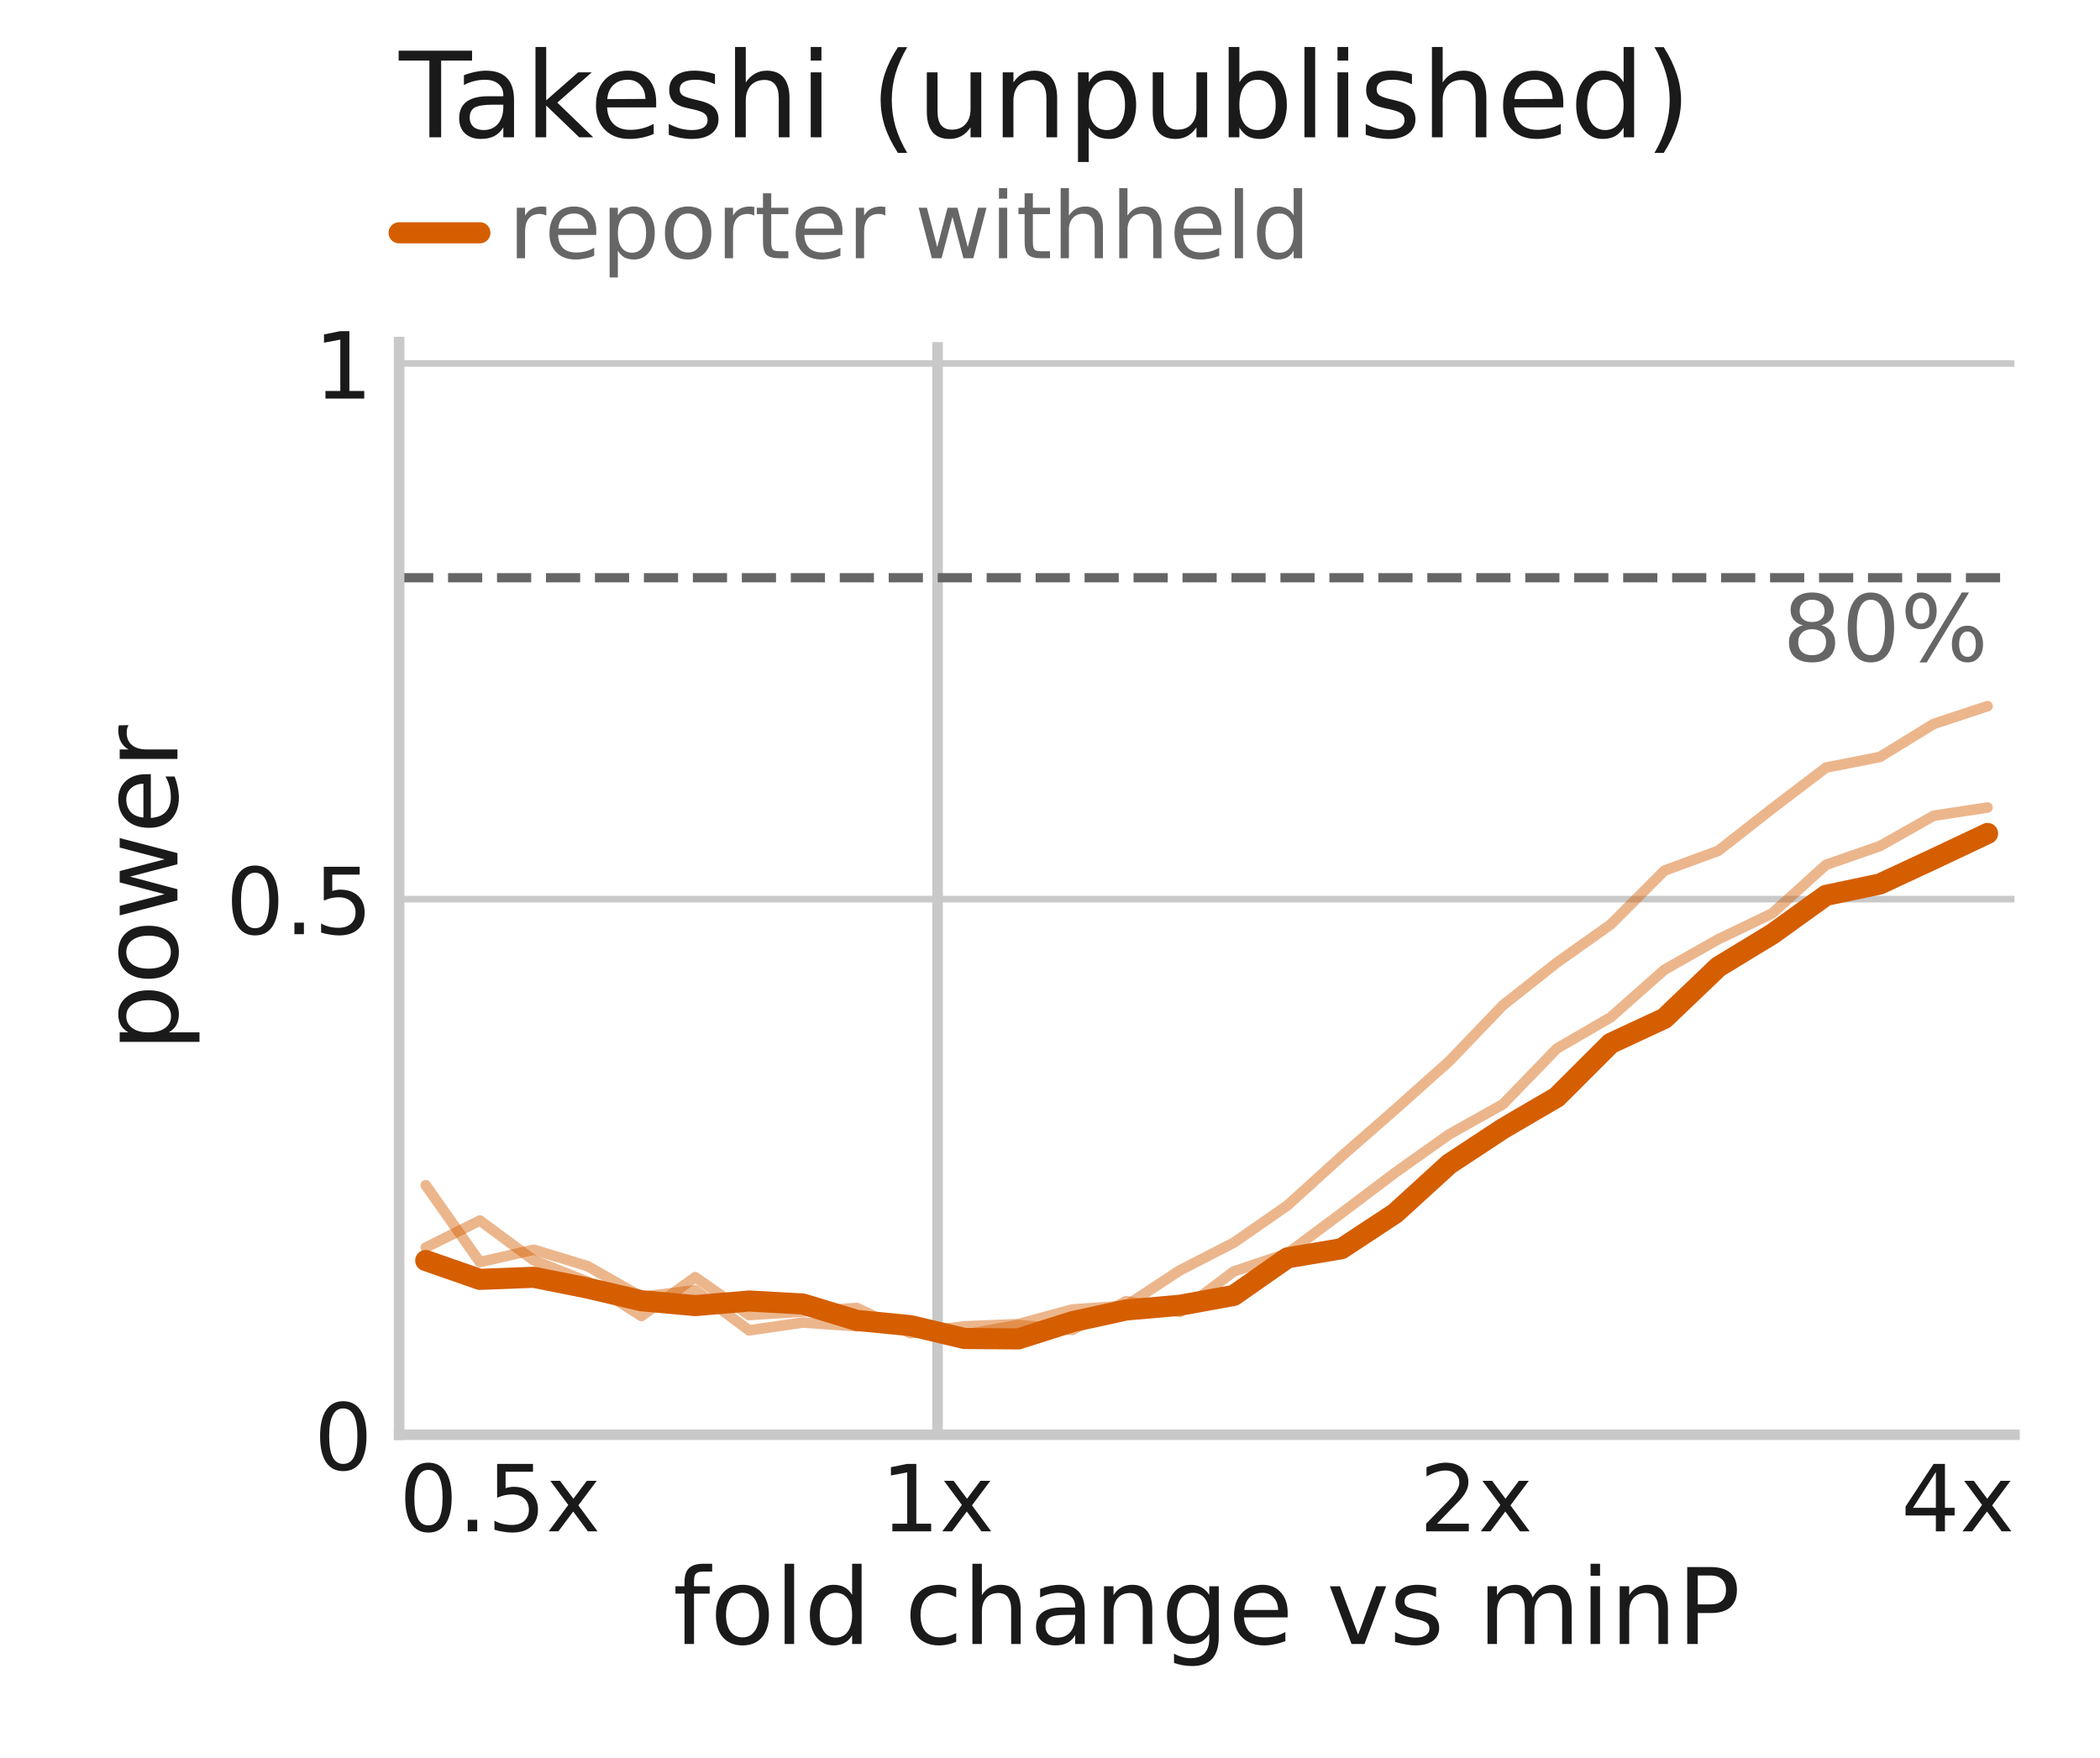
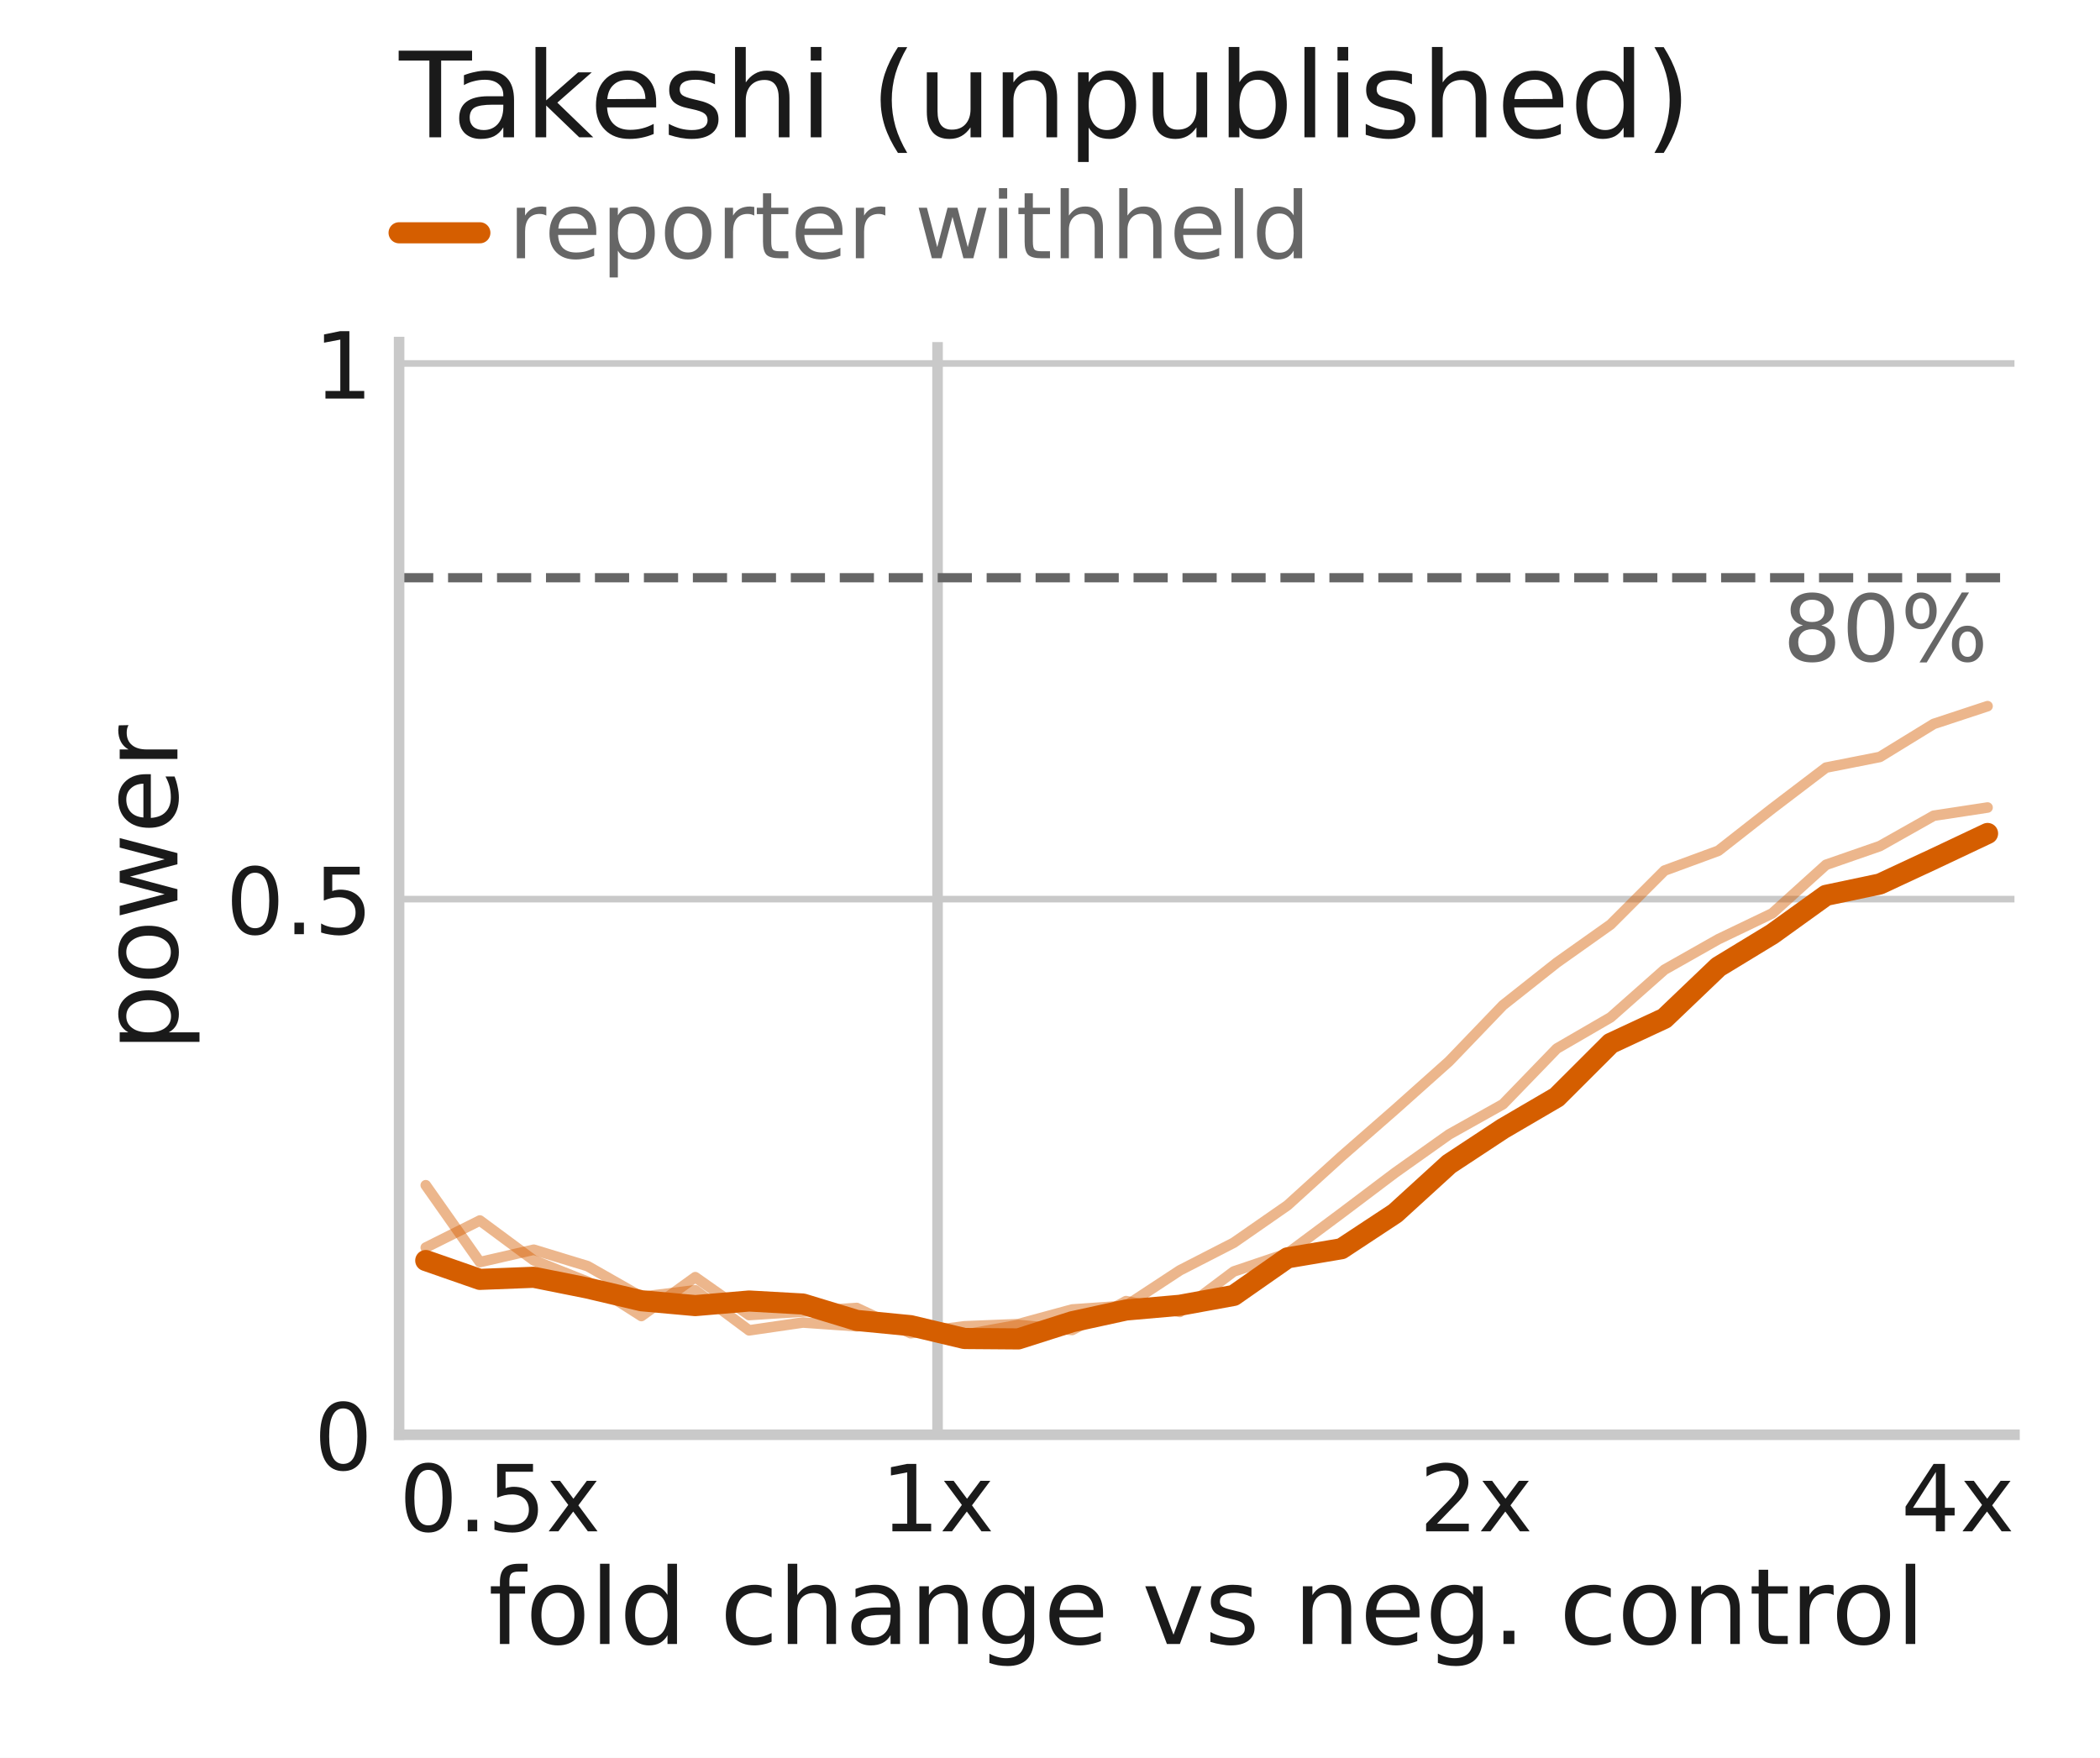
<svg xmlns="http://www.w3.org/2000/svg" width="159.12pt" height="133.2pt" viewBox="0 0 159.12 133.2" version="1.1">
  <defs>
    <style type="text/css">*{stroke-linejoin: round; stroke-linecap: butt}</style>
  </defs>
  <g id="figure_1">
    <g id="patch_1">
      <path d="M 0 133.2  L 159.12 133.2  L 159.12 0  L 0 0  z " style="fill: #ffffff" />
    </g>
    <g id="axes_1">
      <g id="patch_2">
        <path d="M 30.24 108.72  L 152.64 108.72  L 152.64 25.92  L 30.24 25.92  z " style="fill: #ffffff" />
      </g>
      <g id="matplotlib.axis_1">
        <g id="xtick_1">
          <g id="line2d_1" />
          <g id="text_1">
            <text style="font-size: 7px; font-family: 'DejaVu Sans', 'Bitstream Vera Sans', 'Computer Modern Sans Serif', 'Lucida Grande', 'Verdana', 'Geneva', 'Lucid', 'Arial', 'Helvetica', 'Avant Garde', sans-serif; text-anchor: start; fill: #1a1a1a" x="30.24" y="116.039" transform="rotate(-0 30.24 116.0389)">0.5x</text>
          </g>
        </g>
        <g id="xtick_2">
          <g id="line2d_2" />
          <g id="text_2">
            <text style="font-size: 7px; font-family: 'DejaVu Sans', 'Bitstream Vera Sans', 'Computer Modern Sans Serif', 'Lucida Grande', 'Verdana', 'Geneva', 'Lucid', 'Arial', 'Helvetica', 'Avant Garde', sans-serif; text-anchor: middle; fill: #1a1a1a" x="71.04" y="116.039" transform="rotate(-0 71.04 116.0389)">1x</text>
          </g>
        </g>
        <g id="xtick_3">
          <g id="line2d_3" />
          <g id="text_3">
            <text style="font-size: 7px; font-family: 'DejaVu Sans', 'Bitstream Vera Sans', 'Computer Modern Sans Serif', 'Lucida Grande', 'Verdana', 'Geneva', 'Lucid', 'Arial', 'Helvetica', 'Avant Garde', sans-serif; text-anchor: middle; fill: #1a1a1a" x="111.84" y="116.039" transform="rotate(-0 111.84 116.0389)">2x</text>
          </g>
        </g>
        <g id="xtick_4">
          <g id="line2d_4" />
          <g id="text_4">
            <text style="font-size: 7px; font-family: 'DejaVu Sans', 'Bitstream Vera Sans', 'Computer Modern Sans Serif', 'Lucida Grande', 'Verdana', 'Geneva', 'Lucid', 'Arial', 'Helvetica', 'Avant Garde', sans-serif; text-anchor: end; fill: #1a1a1a" x="152.64" y="116.039" transform="rotate(-0 152.64 116.0389)">4x</text>
          </g>
        </g>
        <g id="text_5">
-           <text style="font-size: 8px; font-family: 'DejaVu Sans', 'Bitstream Vera Sans', 'Computer Modern Sans Serif', 'Lucida Grande', 'Verdana', 'Geneva', 'Lucid', 'Arial', 'Helvetica', 'Avant Garde', sans-serif; text-anchor: middle; fill: #1a1a1a" x="91.44" y="124.573" transform="rotate(-0 91.44 124.5734)">fold change vs minP</text>
+           <text style="font-size: 8px; font-family: 'DejaVu Sans', 'Bitstream Vera Sans', 'Computer Modern Sans Serif', 'Lucida Grande', 'Verdana', 'Geneva', 'Lucid', 'Arial', 'Helvetica', 'Avant Garde', sans-serif; text-anchor: middle; fill: #1a1a1a" x="91.44" y="124.573" transform="rotate(-0 91.44 124.5734)">fold change vs neg. control</text>
        </g>
      </g>
      <g id="matplotlib.axis_2">
        <g id="ytick_1">
          <g id="line2d_5">
-             <path d="M 30.24 108.72  L 152.64 108.72  " clip-path="url(#pabcedb2198)" style="fill: none; stroke: #c9c9c9; stroke-width: 0.5; stroke-linecap: square" />
+             <path d="M 30.24 108.72  L 152.64 108.72  " clip-path="url(#p0dd6ef4ceb)" style="fill: none; stroke: #c9c9c9; stroke-width: 0.5; stroke-linecap: square" />
          </g>
          <g id="line2d_6" />
          <g id="text_6">
            <text style="font-size: 7px; font-family: 'DejaVu Sans', 'Bitstream Vera Sans', 'Computer Modern Sans Serif', 'Lucida Grande', 'Verdana', 'Geneva', 'Lucid', 'Arial', 'Helvetica', 'Avant Garde', sans-serif; text-anchor: end; fill: #1a1a1a" x="28.24" y="111.379" transform="rotate(-0 28.24 111.3795)">0</text>
          </g>
        </g>
        <g id="ytick_2">
          <g id="line2d_7">
-             <path d="M 30.24 68.132  L 152.64 68.132  " clip-path="url(#pabcedb2198)" style="fill: none; stroke: #c9c9c9; stroke-width: 0.5; stroke-linecap: square" />
+             <path d="M 30.24 68.132  L 152.64 68.132  " clip-path="url(#p0dd6ef4ceb)" style="fill: none; stroke: #c9c9c9; stroke-width: 0.5; stroke-linecap: square" />
          </g>
          <g id="line2d_8" />
          <g id="text_7">
            <text style="font-size: 7px; font-family: 'DejaVu Sans', 'Bitstream Vera Sans', 'Computer Modern Sans Serif', 'Lucida Grande', 'Verdana', 'Geneva', 'Lucid', 'Arial', 'Helvetica', 'Avant Garde', sans-serif; text-anchor: end; fill: #1a1a1a" x="28.24" y="70.791" transform="rotate(-0 28.24 70.79122)">0.5</text>
          </g>
        </g>
        <g id="ytick_3">
          <g id="line2d_9">
-             <path d="M 30.24 27.544  L 152.64 27.544  " clip-path="url(#pabcedb2198)" style="fill: none; stroke: #c9c9c9; stroke-width: 0.5; stroke-linecap: square" />
+             <path d="M 30.24 27.544  L 152.64 27.544  " clip-path="url(#p0dd6ef4ceb)" style="fill: none; stroke: #c9c9c9; stroke-width: 0.5; stroke-linecap: square" />
          </g>
          <g id="line2d_10" />
          <g id="text_8">
            <text style="font-size: 7px; font-family: 'DejaVu Sans', 'Bitstream Vera Sans', 'Computer Modern Sans Serif', 'Lucida Grande', 'Verdana', 'Geneva', 'Lucid', 'Arial', 'Helvetica', 'Avant Garde', sans-serif; text-anchor: end; fill: #1a1a1a" x="28.24" y="30.203" transform="rotate(-0 28.24 30.20298)">1</text>
          </g>
        </g>
        <g id="text_9">
          <text style="font-size: 8px; font-family: 'DejaVu Sans', 'Bitstream Vera Sans', 'Computer Modern Sans Serif', 'Lucida Grande', 'Verdana', 'Geneva', 'Lucid', 'Arial', 'Helvetica', 'Avant Garde', sans-serif; text-anchor: middle; fill: #1a1a1a" x="13.444" y="67.32" transform="rotate(-90 13.44406 67.32)">power</text>
        </g>
      </g>
      <g id="line2d_11">
-         <path d="M 71.04 108.72  L 71.04 25.92  " clip-path="url(#pabcedb2198)" style="fill: none; stroke: #c9c9c9; stroke-width: 0.8; stroke-linecap: square" />
+         <path d="M 71.04 108.72  L 71.04 25.92  " clip-path="url(#p0dd6ef4ceb)" style="fill: none; stroke: #c9c9c9; stroke-width: 0.8; stroke-linecap: square" />
      </g>
      <g id="line2d_12">
-         <path d="M 30.24 43.779  L 152.64 43.779  " clip-path="url(#pabcedb2198)" style="fill: none; stroke-dasharray: 2.59,1.12; stroke-dashoffset: 0; stroke: #666666; stroke-width: 0.7" />
+         <path d="M 30.24 43.779  L 152.64 43.779  " clip-path="url(#p0dd6ef4ceb)" style="fill: none; stroke-dasharray: 2.59,1.12; stroke-dashoffset: 0; stroke: #666666; stroke-width: 0.7" />
      </g>
      <g id="patch_3">
        <path d="M 30.24 108.72  L 30.24 25.92  " style="fill: none; stroke: #c9c9c9; stroke-width: 0.8; stroke-linejoin: miter; stroke-linecap: square" />
      </g>
      <g id="patch_4">
        <path d="M 30.24 108.72  L 152.64 108.72  " style="fill: none; stroke: #c9c9c9; stroke-width: 0.8; stroke-linejoin: miter; stroke-linecap: square" />
      </g>
      <g id="line2d_13">
-         <path d="M 32.26 94.537  L 36.36 92.485  L 40.44 95.503  L 44.52 97.123  L 48.6 99.725  L 52.68 96.779  L 56.76 99.651  L 60.84 99.385  L 64.92 99.113  L 69 101.027  L 73.08 100.503  L 77.16 100.338  L 81.24 99.228  L 85.32 98.943  L 89.4 96.263  L 93.48 94.17  L 97.56 91.334  L 101.64 87.632  L 105.72 84.066  L 109.8 80.423  L 113.88 76.176  L 117.96 72.948  L 122.04 70.055  L 126.12 65.97  L 130.2 64.468  L 134.28 61.271  L 138.36 58.166  L 142.44 57.36  L 146.52 54.856  L 150.6 53.51  " clip-path="url(#pabcedb2198)" style="fill: none; stroke: #d55e00; stroke-opacity: 0.45; stroke-width: 0.8; stroke-linecap: round" />
+         <path d="M 32.26 94.537  L 36.36 92.485  L 40.44 95.503  L 44.52 97.123  L 48.6 99.725  L 52.68 96.779  L 56.76 99.651  L 60.84 99.385  L 64.92 99.113  L 69 101.027  L 73.08 100.503  L 77.16 100.338  L 81.24 99.228  L 85.32 98.943  L 89.4 96.263  L 93.48 94.17  L 97.56 91.334  L 101.64 87.632  L 105.72 84.066  L 109.8 80.423  L 113.88 76.176  L 117.96 72.948  L 122.04 70.055  L 126.12 65.97  L 130.2 64.468  L 134.28 61.271  L 138.36 58.166  L 142.44 57.36  L 146.52 54.856  L 150.6 53.51  " clip-path="url(#p0dd6ef4ceb)" style="fill: none; stroke: #d55e00; stroke-opacity: 0.45; stroke-width: 0.8; stroke-linecap: round" />
      </g>
      <g id="line2d_14">
-         <path d="M 32.26 89.813  L 36.36 95.638  L 40.44 94.699  L 44.52 95.943  L 48.6 98.265  L 52.68 97.772  L 56.76 100.81  L 60.84 100.216  L 64.92 100.5  L 69 100.266  L 73.08 101.144  L 77.16 100.401  L 81.24 100.782  L 85.32 98.594  L 89.4 99.414  L 93.48 96.35  L 97.56 94.972  L 101.64 91.934  L 105.72 88.856  L 109.8 85.961  L 113.88 83.676  L 117.96 79.458  L 122.04 77.091  L 126.12 73.48  L 130.2 71.172  L 134.28 69.215  L 138.36 65.531  L 142.44 64.113  L 146.52 61.813  L 150.6 61.191  " clip-path="url(#pabcedb2198)" style="fill: none; stroke: #d55e00; stroke-opacity: 0.45; stroke-width: 0.8; stroke-linecap: round" />
+         <path d="M 32.26 89.813  L 36.36 95.638  L 40.44 94.699  L 44.52 95.943  L 48.6 98.265  L 52.68 97.772  L 56.76 100.81  L 60.84 100.216  L 64.92 100.5  L 69 100.266  L 73.08 101.144  L 77.16 100.401  L 81.24 100.782  L 85.32 98.594  L 89.4 99.414  L 93.48 96.35  L 97.56 94.972  L 101.64 91.934  L 105.72 88.856  L 109.8 85.961  L 113.88 83.676  L 117.96 79.458  L 122.04 77.091  L 126.12 73.48  L 130.2 71.172  L 134.28 69.215  L 138.36 65.531  L 142.44 64.113  L 146.52 61.813  L 150.6 61.191  " clip-path="url(#p0dd6ef4ceb)" style="fill: none; stroke: #d55e00; stroke-opacity: 0.45; stroke-width: 0.8; stroke-linecap: round" />
      </g>
      <g id="text_10">
        <text style="font-size: 7px; font-family: 'DejaVu Sans', 'Bitstream Vera Sans', 'Computer Modern Sans Serif', 'Lucida Grande', 'Verdana', 'Geneva', 'Lucid', 'Arial', 'Helvetica', 'Avant Garde', sans-serif; text-anchor: end; fill: #666666" x="150.64" y="50.098" transform="rotate(-0 150.64 50.09773)">80%</text>
      </g>
      <g id="line2d_15">
-         <path d="M 32.26 95.519  L 36.36 96.947  L 40.44 96.788  L 44.52 97.605  L 48.6 98.566  L 52.68 98.934  L 56.76 98.586  L 60.84 98.814  L 64.92 100.058  L 69 100.455  L 73.08 101.427  L 77.16 101.458  L 81.24 100.158  L 85.32 99.268  L 89.4 98.909  L 93.48 98.164  L 97.56 95.314  L 101.64 94.625  L 105.72 91.934  L 109.8 88.212  L 113.88 85.524  L 117.96 83.139  L 122.04 79.066  L 126.12 77.165  L 130.2 73.266  L 134.28 70.784  L 138.36 67.847  L 142.44 66.986  L 146.52 65.086  L 150.6 63.158  " clip-path="url(#pabcedb2198)" style="fill: none; stroke: #d55e00; stroke-width: 1.6; stroke-linecap: round" />
+         <path d="M 32.26 95.519  L 36.36 96.947  L 40.44 96.788  L 44.52 97.605  L 48.6 98.566  L 52.68 98.934  L 56.76 98.586  L 60.84 98.814  L 64.92 100.058  L 69 100.455  L 73.08 101.427  L 77.16 101.458  L 81.24 100.158  L 85.32 99.268  L 89.4 98.909  L 93.48 98.164  L 97.56 95.314  L 101.64 94.625  L 105.72 91.934  L 109.8 88.212  L 113.88 85.524  L 117.96 83.139  L 122.04 79.066  L 126.12 77.165  L 130.2 73.266  L 134.28 70.784  L 138.36 67.847  L 142.44 66.986  L 146.52 65.086  L 150.6 63.158  " clip-path="url(#p0dd6ef4ceb)" style="fill: none; stroke: #d55e00; stroke-width: 1.6; stroke-linecap: round" />
      </g>
    </g>
    <g id="line2d_16">
      <path d="M 30.24 17.64  L 36.36 17.64  " style="fill: none; stroke: #d55e00; stroke-width: 1.6; stroke-linecap: round" />
    </g>
    <g id="text_11">
      <text style="font-size: 9px; font-family: 'DejaVu Sans', 'Bitstream Vera Sans', 'Computer Modern Sans Serif', 'Lucida Grande', 'Verdana', 'Geneva', 'Lucid', 'Arial', 'Helvetica', 'Avant Garde', sans-serif; text-anchor: start; fill: #1a1a1a" x="30.24" y="10.403" transform="rotate(-0 30.24 10.40344)">Takeshi (unpublished)</text>
    </g>
    <g id="text_12">
      <text style="font-size: 7px; font-family: 'DejaVu Sans', 'Bitstream Vera Sans', 'Computer Modern Sans Serif', 'Lucida Grande', 'Verdana', 'Geneva', 'Lucid', 'Arial', 'Helvetica', 'Avant Garde', sans-serif; text-anchor: start; fill: #666666" x="38.52" y="19.572" transform="rotate(-0 38.52 19.57156)">reporter withheld</text>
    </g>
  </g>
  <defs>
-     <clipPath id="pabcedb2198">
+     <clipPath id="p0dd6ef4ceb">
      <rect x="30.24" y="25.92" width="122.4" height="82.8" />
    </clipPath>
  </defs>
</svg>
